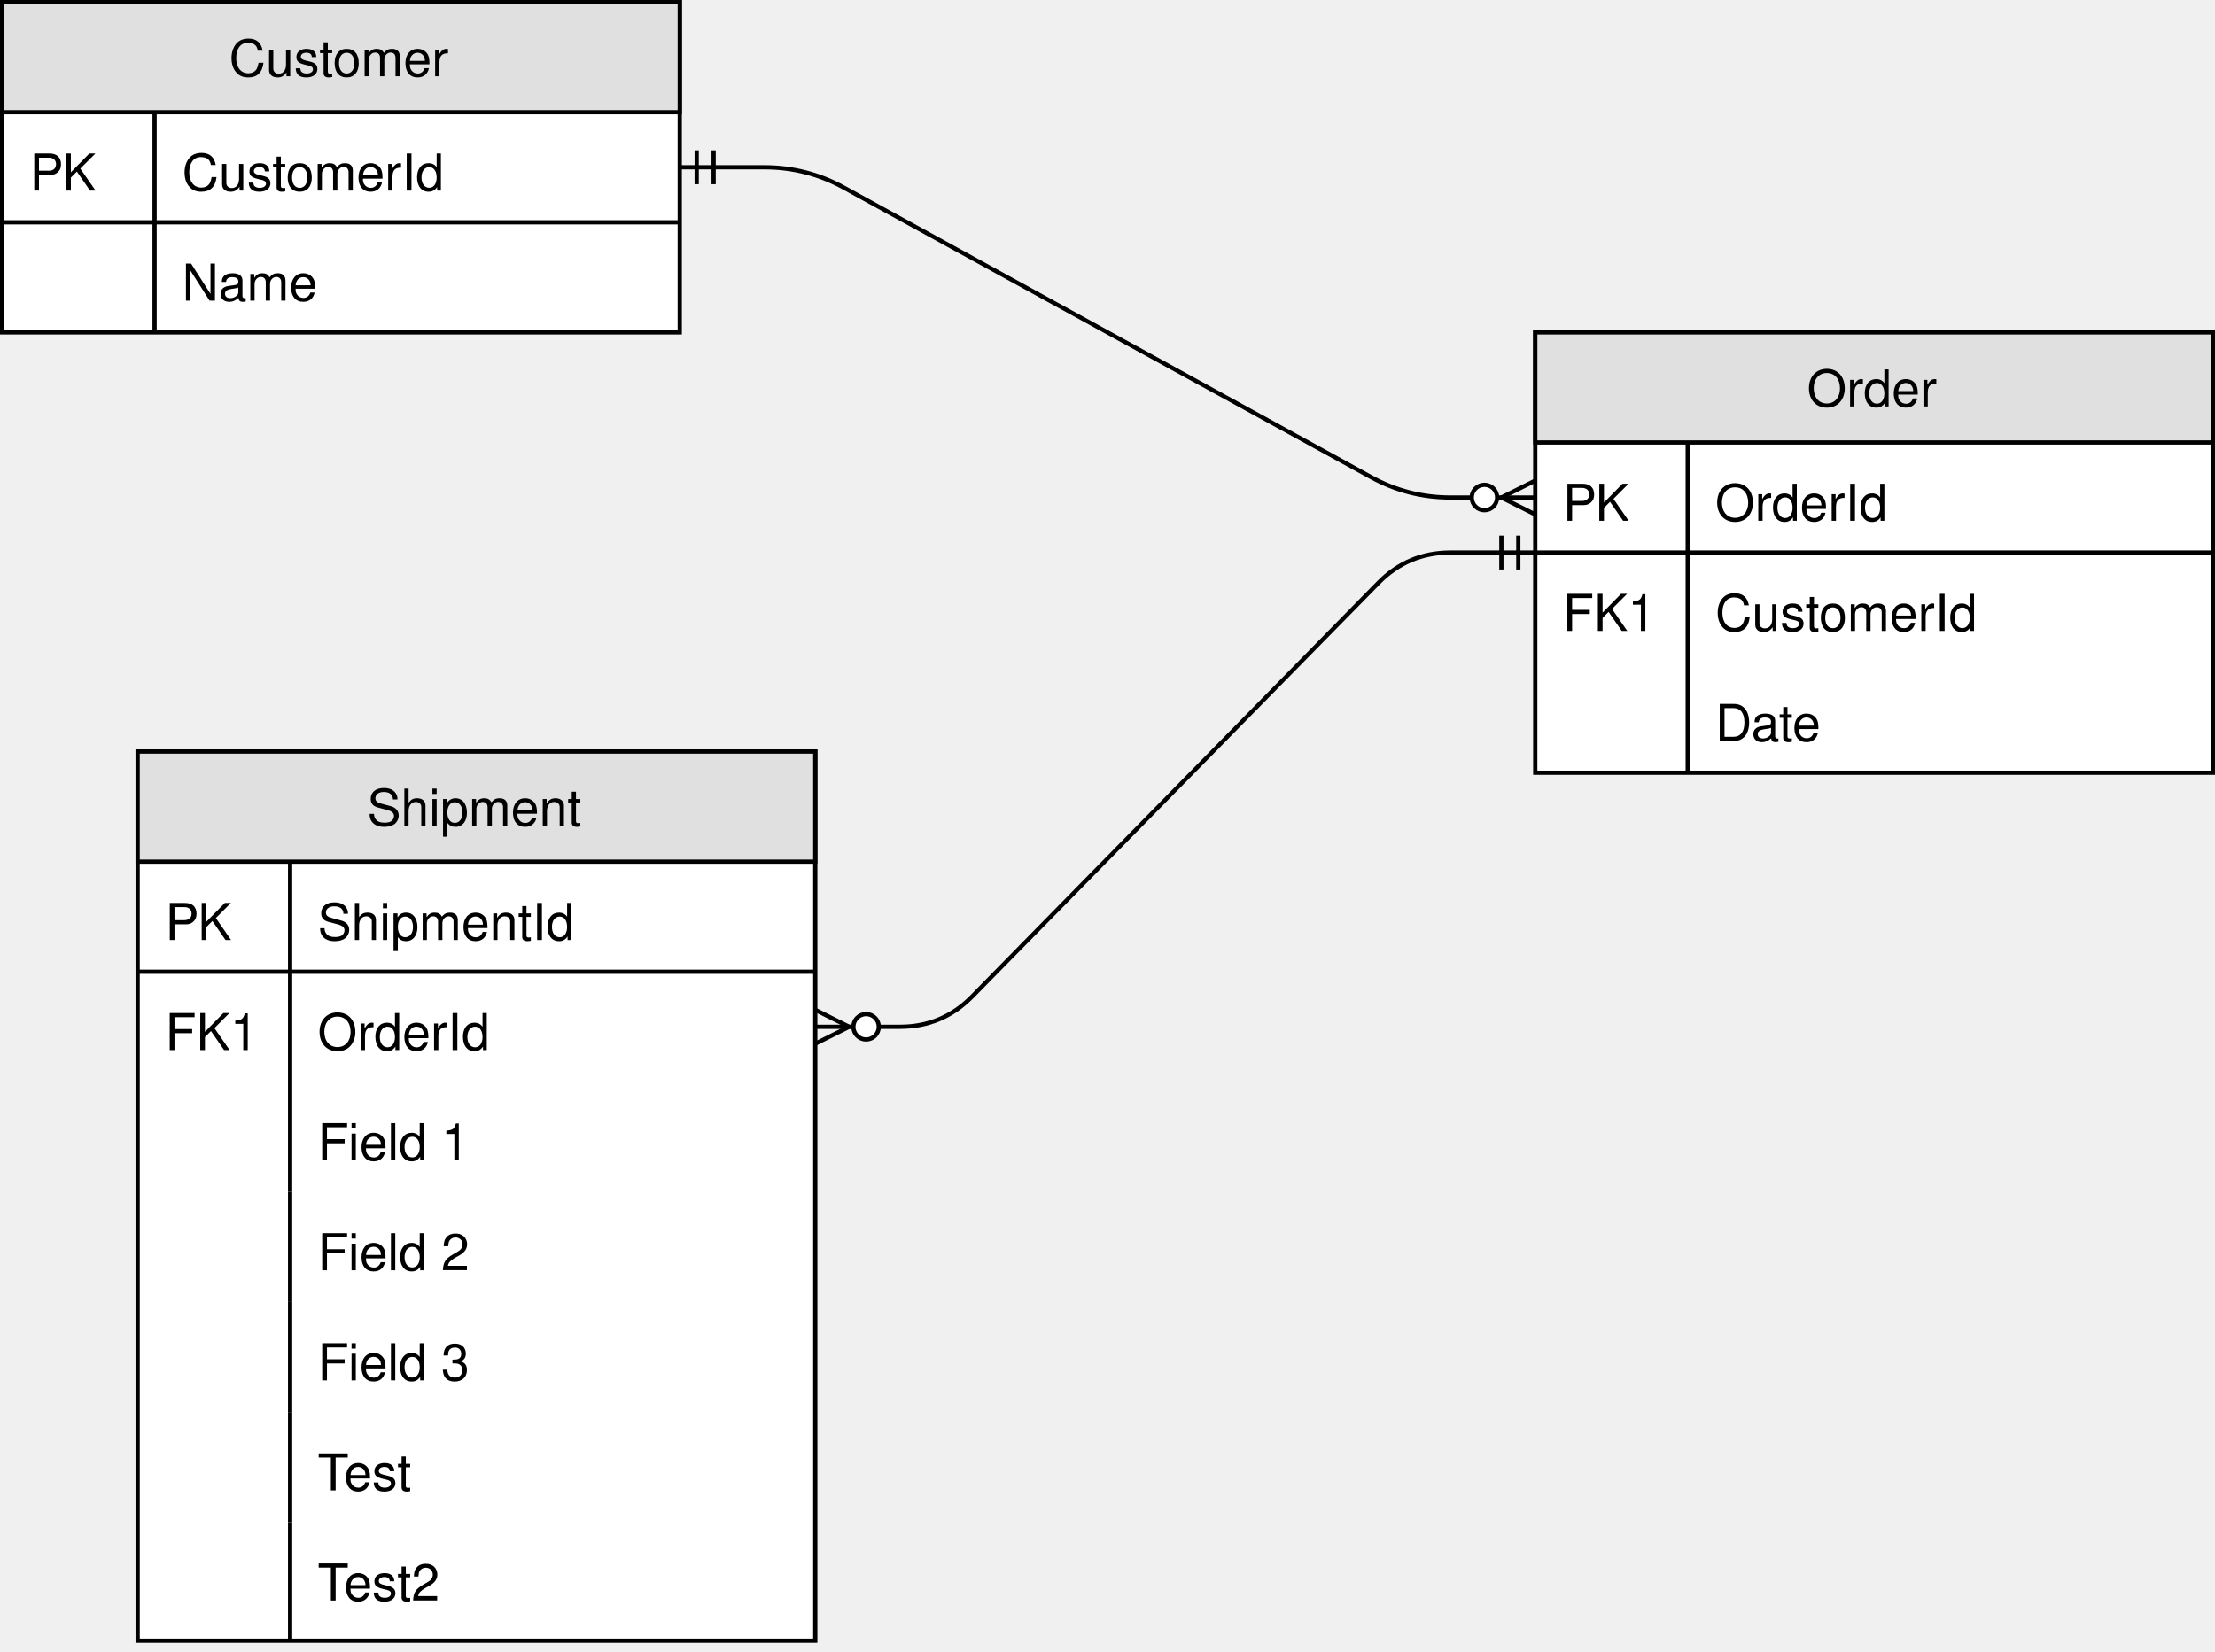
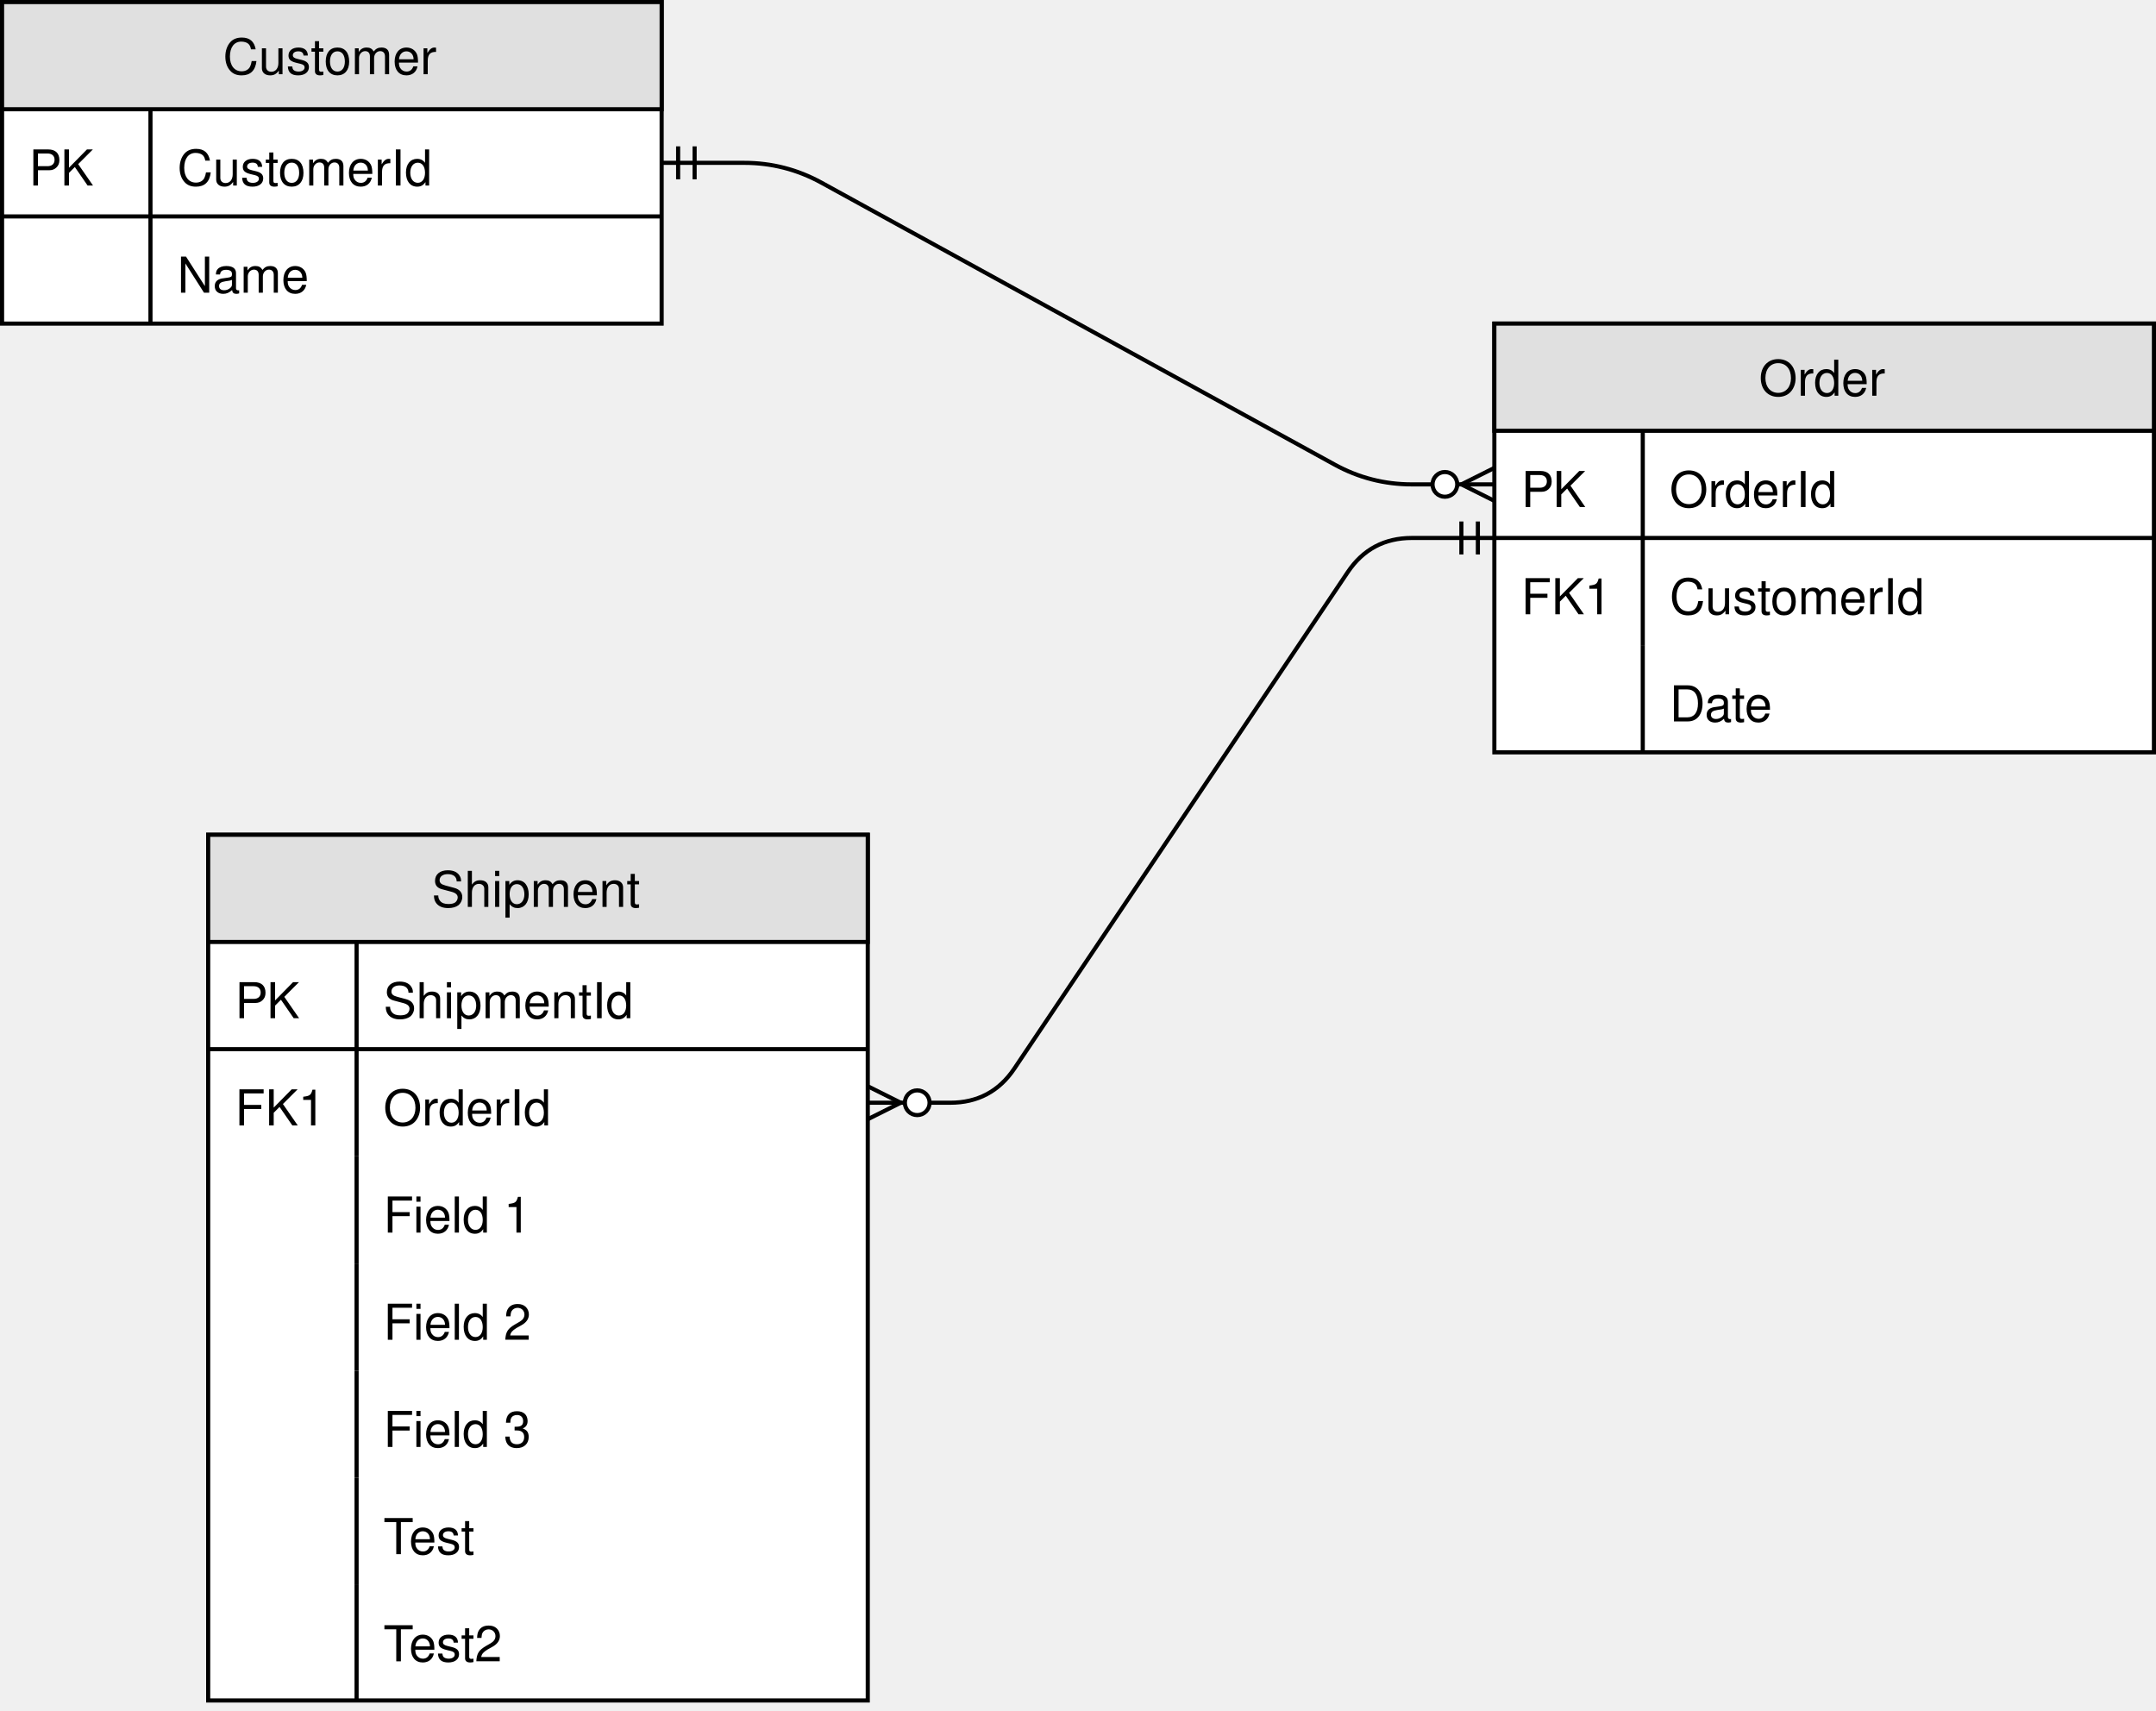
- <svg xmlns="http://www.w3.org/2000/svg" width="523px" height="390px" version="1.1" content="%3Cmxfile%20userAgent%3D%22Mozilla%2F5.0%20(Macintosh%3B%20Intel%20Mac%20OS%20X%2010_12_3)%20AppleWebKit%2F537.36%20(KHTML%2C%20like%20Gecko)%20Chrome%2F55.0.288.95%20Safari%2F537.36%22%20version%3D%22%40DRAWIO-VERSION%40%22%20editor%3D%22www.draw.io%22%20type%3D%22github%22%3E%3Cdiagram%20name%3D%22Page-1%22%3E7Vxdc9soFP01ftwdIcly%2FFi7SXen6TYTZ6bPWMIyUyw8CNdxfv2CBPoicqQ4seUZ2kxGXBAI7rlHl2PikTffPH9jcLv%2BQSNERq4TPY%2B8ryPXnbi%2B%2BC0Nh9wQ%2BDe5IWY4yk2gNCzwC1JGR1l3OEJprSGnlHC8rRtDmiQo5DUbZIzu681WlNRH3cIYGYZFCIlp%2FYUjvs6tN25Q2v9BOF7rkUEwzWuWMPwdM7pL1Hgj11tl%2F%2FLqDdR9qYmmaxjRfcXk3Y68OaOU51eb5zkicmn1suX33bXUFs%2FNUMK73OBNQ%2BBOnCj0g9VyFa3%2BUj38gWSn1mK%2BSzndIKYemB%2F0IqV7vCEwEaXZiiZ8oWocUQ7XmET38EB38ilSLlZFl2ZryvCLaA%2BJqALCIKoZVxgQKyx6w4TMKaEsG8dDjvxfu3Mhe1RjMZSKex%2F0lEFhuocp189DCYHbFC%2BzJ5RNNpDFOJlRLuamGun53NWHV%2F4TvUq3oki31p7LCpzR3wVUZP%2BmI%2FTKIsbRc8WkHPMNiUXm7CCaqNqpihkdQ6q4LwEJAgWjdQWME9UOqhiIi46LsR5FzMAkFotRDAY0Ig%2BN8lvD6ZjQw0HCEUsgRzO5XGkVfeKiMs%2FSlGGyIz7dVnz%2BG5kIXcOtvBRu4BiSctrejNOt8h1BKw0TpqYlr5caGtKbkOA4Edd525n0IRZs8UWZs85qsE1oFhfpFoY4ie%2FzIXynND2qoXxhoqK%2FFcnAtMZRhJIMbBxyuCwiaktxwrMlHs%2FEj3DE3Pl7PBqLac5FGZRl8SObMz6nicAlxBkAkQiGPZIBMYsY3T4J%2BKNi2n2AXQ1130R5K6G8DftDHVB9gVfFeQ1xfeDlGfB6%2BH4yrJZVlnkFJZ3Q1YDSRyHpLbDIObZSWmt0Np1dvKnVc9TedjUQVLzuBWdyum84%2FT%2B4QZ%2FDJo5lk%2BOvydMJZOxekEDGBpYsfXR2td%2Fi6mHTR2C4%2FCeLbL589nzZDxoprN8xkwCO%2F56U2WuON9CUefI6Pm2%2BPMh8OegM%2ByHkyzc2Xz7lhTdpcfawX3hTw%2BmfvQe3WXPfrLk3jVw0a9a6bwVSd9%2BBJZLO7p62uHvYRAJMtfmrSIMsh1wph0w6StSfAyZTGrYE0l1ladtuDZxBTMHWcDqKYqQzcLEAmB8eEYEc0%2BS2rJmhJPoiPzkUjW4fXxCjT%2FQHTA56v13WbWAS%2FcxZ4Z1b2pTuWIhaZqSen%2BvAPpI2yokdDctqHDqvbnyVkWUL8gfVHvPIbvhBIrGyE3bqO2Fv6tS7yGes7nIrH0c2OvIbHbnNjvJlMTr6iG0yMGXgxRpvN0gNZaWc80k5wGvgwB93fLMA503wdpByPDBMKQeY8rLGqJVzBinngDZNe5h6DjDFbCvo9Emjxi3uHngadWaN2O7Fen8K2ptHLivomMKwFXR6Ecl1SsPA1IbvMCKCRpzTvW%2Bp5EJUclFdxzW1Ycsj3Z19ncrw2NR1NI%2Bc7n3LIxfikeKgxWWOZpkCjyWSzt4uIvLKiMRUTDSReJZIrpZIvHfqcx%2BDKVMksUTSnUiuQiIJUODDaTgNosgNwCp85WDvk5y9pZBrpZDxGXVWA02WQbozSGsoXheBmBKrJBC7m7leBrnpqrAe%2BYvMd8PJFFgtg3RmkM8XVz%2FA5aYSZh6XM3x%2BXYdd1ModPewChnbapXlIpeCBvqddvObfXOtvETj5tIsolt8hkDcvv6fBu%2F0f%3C%2Fdiagram%3E%3C%2Fmxfile%3E" resource="https://test.draw.io/?dev=1&amp;splash=0#Halderg%2Fsandbox%2Fmaster%2Fimages%252Fschema.svg" style="background-color: rgb(255, 255, 255);">
+ <svg xmlns="http://www.w3.org/2000/svg" width="523px" height="415px" version="1.1" content="%3Cmxfile%20userAgent%3D%22Mozilla%2F5.0%20(Macintosh%3B%20Intel%20Mac%20OS%20X%2010_12_3)%20AppleWebKit%2F537.36%20(KHTML%2C%20like%20Gecko)%20Chrome%2F55.0.288.95%20Safari%2F537.36%22%20version%3D%22%40DRAWIO-VERSION%40%22%20editor%3D%22www.draw.io%22%20type%3D%22github%22%3E%3Cdiagram%20name%3D%22Page-1%22%3E7Vxdb%2BI4FP01PO4qTkIojwPTzq6ms1OVSvNsEgPWmDhyzFD669dO7Hy5oaG0kEhuqyq%2Bdvx1j0%2BuTwwjb759%2FsZgsvlBI0RGrhM9j7yvI9eduL74Lw2H3BD4N7lhzXCUm0BpWOAXpIyOsu5whNJaQU4p4TipG0MaxyjkNRtkjO7rxVaU1FtN4BoZhkUIiWn9hSO%2Bya03blDa%2F0F4vdEtg2Ca5yxh%2BHvN6C5W7Y1cb5X95NlbqOtSA003MKL7ism7HXlzRinPr7bPc0Tk1Oppy%2B%2B7a8kt%2Bs1QzLvc4E1D4E6cKPSD1XIVrf5SNfyBZKfmYr5LOd0ipjrMD3qS0j3eEhiL1GxFY75QOY5IhxtMont4oDvZi5SLWdGp2YYy%2FCLKQyKygDCIbMYVBsQMi9owIXNKKMva8ZAjf2t3LmSNqi2GUnHvgx4yKEz3MOW6P5QQmKR4mfVQFtlCtsbxjHIxNlVIj%2Beu3rzyn6hVuhVFurT2XJbgjP4uoCLrNx2hZxYxjp4rJuWYb0hMMmcHUUTlTtWa0WtIJfclIEGgYLSpgHGiykG1BtZFxUVbj2LNwHgtJqNoDGhEHhrpt5rTa0I3BwlHLIYczeR0pVX0iYvKOEtThsmO%2BHRb8flvZCJ0AxN5KdzAMSTlsL0Zp4nyHUErDROmhiWvlxoa0puQ4HUsrvOyM%2BlDLNjiizJnldVgG9NsXaQJDHG8vs%2Bb8J3S9Kia8oWJivpWJAPTBkcRijOwccjhslhRCcUxz6Z4PBN%2FwhFz5%2B%2FxaCyGORdpUKbFnyzO%2BJzGApcQZwBEYjHskVwQs4jR5EnAHxXDPgXY1aXumyhvJZS3YX%2BoA%2BpU4FVxXkPcKfDyDHg9fD8bVssqy7yCkk7oakDpo5D0FljkGFsprXV1Np1dPKlVP2pPuxoIKl73ggs53Tec%2Fh%2Fcos9hE8eyyfHH5PkEMnavSCBjA0uWPjq72m9xdb%2FpIzBc%2FpNFNl6%2BeLzsB40Q1u8YSQDHf0%2FI7DXb62nIPHkdnzZe7mW8HHSGfR%2Fi5RsbL5%2FzwJu0OLvfD7yp4fTP3oPbqPnUqPlkGrlq1Kx13wqk7r4DSySd3T1tcXe%2FiQSYavNXEQZZDhkoh0w6StSfAyZTGrYE0l1ladtu9ZxBTMHWcDqK1khH4GICMD88IgI5pvFtmTNDcfRFvjkUhW4fXxCjT%2FQHjA96v13mbWEc%2FcxZ4Z1b2pTuWIhaRqT6z%2FXCPhI2yoEdXZbVdei8uvFVRpZNyB9U6%2BaR3fCDRGJlJ%2BzUd8Le1KlXkY9Y3eVWXkc2KvIbFbnNivJpMSr6iG0yMGXgxQYnW6SaslLO5aQc4NfffQpHdXyyAOdN8HaQcjzQTykHmPKyxqiVc3op54A2Tbufeg4wxWwr6JwSRo1b3N3zMOrCGrHdi538FvRkHrmuoGMKw1bQOYlIhikNA1MbvsOICBpxzve%2BpZIrUclVdR3X1IYtj3R39jCV4bGp62geOd%2F7lkeuxCPFQYvrHM0yBR5LJJ29XazIgRGJqZhoIvEskQyWSLx36nMfgylTJLFE0p1IBiGRBCjw4TScBlHkBmAVvnKw90mO3lLIUClkfEGd1UCTZZDuDNK6FIdFIKbEKgnE7maGyyA3XRXWI5%2FIfDecTIHVMkhnBvl8cfUDXG4qYeZxOcPnwzrsombu6GEX0LfTLs1DKgUPnHraxWt%2B5lp%2Fi8DZp11EsvwOgbx4%2BT0N3u3%2F%3C%2Fdiagram%3E%3C%2Fmxfile%3E" resource="https://test.draw.io/?dev=1&amp;splash=0#Halderg%2Fsandbox%2Fmaster%2Fimages%252Fschema.svg" style="background-color: rgb(255, 255, 255);">
  <defs>
    <clipPath id="mx-clip-41-32-114-24-0">
      <rect x="41" y="32" width="114" height="24" />
    </clipPath>
    <clipPath id="mx-clip-5-32-26-24-0">
      <rect x="5" y="32" width="26" height="24" />
    </clipPath>
    <clipPath id="mx-clip-41-58-114-24-0">
      <rect x="41" y="58" width="114" height="24" />
    </clipPath>
    <clipPath id="mx-clip-403-110-114-24-0">
      <rect x="403" y="110" width="114" height="24" />
    </clipPath>
    <clipPath id="mx-clip-367-110-26-24-0">
      <rect x="367" y="110" width="26" height="24" />
    </clipPath>
    <clipPath id="mx-clip-403-136-114-24-0">
      <rect x="403" y="136" width="114" height="24" />
    </clipPath>
    <clipPath id="mx-clip-367-136-26-24-0">
      <rect x="367" y="136" width="26" height="24" />
    </clipPath>
    <clipPath id="mx-clip-403-162-114-24-0">
      <rect x="403" y="162" width="114" height="24" />
    </clipPath>
-     <clipPath id="mx-clip-73-209-114-24-0">
-       <rect x="73" y="209" width="114" height="24" />
+     <clipPath id="mx-clip-91-234-114-24-0">
+       <rect x="91" y="234" width="114" height="24" />
    </clipPath>
-     <clipPath id="mx-clip-37-209-26-24-0">
-       <rect x="37" y="209" width="26" height="24" />
+     <clipPath id="mx-clip-55-234-26-24-0">
+       <rect x="55" y="234" width="26" height="24" />
    </clipPath>
-     <clipPath id="mx-clip-73-235-114-24-0">
-       <rect x="73" y="235" width="114" height="24" />
+     <clipPath id="mx-clip-91-260-114-24-0">
+       <rect x="91" y="260" width="114" height="24" />
    </clipPath>
-     <clipPath id="mx-clip-37-235-26-24-0">
-       <rect x="37" y="235" width="26" height="24" />
+     <clipPath id="mx-clip-55-260-26-24-0">
+       <rect x="55" y="260" width="26" height="24" />
    </clipPath>
-     <clipPath id="mx-clip-73-261-114-24-0">
-       <rect x="73" y="261" width="114" height="24" />
+     <clipPath id="mx-clip-91-286-114-24-0">
+       <rect x="91" y="286" width="114" height="24" />
    </clipPath>
-     <clipPath id="mx-clip-73-287-114-24-0">
-       <rect x="73" y="287" width="114" height="24" />
+     <clipPath id="mx-clip-91-312-114-24-0">
+       <rect x="91" y="312" width="114" height="24" />
    </clipPath>
-     <clipPath id="mx-clip-73-313-114-24-0">
-       <rect x="73" y="313" width="114" height="24" />
+     <clipPath id="mx-clip-91-338-114-24-0">
+       <rect x="91" y="338" width="114" height="24" />
    </clipPath>
-     <clipPath id="mx-clip-73-339-114-24-0">
-       <rect x="73" y="339" width="114" height="24" />
+     <clipPath id="mx-clip-91-364-114-24-0">
+       <rect x="91" y="364" width="114" height="24" />
    </clipPath>
-     <clipPath id="mx-clip-73-365-114-26-0">
-       <rect x="73" y="365" width="114" height="26" />
+     <clipPath id="mx-clip-91-390-114-26-0">
+       <rect x="91" y="390" width="114" height="26" />
    </clipPath>
  </defs>
  <g transform="translate(0.5,0.5)">
    <rect x="0" y="0" width="160" height="78" fill="#ffffff" stroke="#000000" pointer-events="none" />
    <path d="M 0 26 L 0 0 L 160 0 L 160 26 Z" fill="#e0e0e0" stroke="#000000" stroke-miterlimit="10" pointer-events="none" />
    <g fill="#000000" font-family="Helvetica" text-anchor="middle" font-size="12px">
      <text x="79.5" y="17.5">Customer</text>
    </g>
    <path d="M 160 52 L 0 52" fill="none" stroke="#000000" stroke-miterlimit="10" pointer-events="none" />
    <g fill="#000000" font-family="Helvetica" text-decoration="underline" clip-path="url(#mx-clip-41-32-114-24-0)" font-size="12px">
      <text x="42.5" y="44.5">CustomerId</text>
    </g>
    <path d="M 36 26 L 36 52" fill="none" stroke="#000000" stroke-miterlimit="10" pointer-events="none" />
    <g fill="#000000" font-family="Helvetica" clip-path="url(#mx-clip-5-32-26-24-0)" font-size="12px">
      <text x="6.5" y="44.5">PK</text>
    </g>
    <g fill="#000000" font-family="Helvetica" clip-path="url(#mx-clip-41-58-114-24-0)" font-size="12px">
      <text x="42.5" y="70.5">Name</text>
    </g>
    <path d="M 36 52 L 36 78" fill="none" stroke="#000000" stroke-miterlimit="10" pointer-events="none" />
    <rect x="362" y="78" width="160" height="104" fill="#ffffff" stroke="#000000" pointer-events="none" />
    <path d="M 362 104 L 362 78 L 522 78 L 522 104 Z" fill="#e0e0e0" stroke="#000000" stroke-miterlimit="10" pointer-events="none" />
    <g fill="#000000" font-family="Helvetica" text-anchor="middle" font-size="12px">
      <text x="441.5" y="95.5">Order</text>
    </g>
    <path d="M 522 130 L 362 130" fill="none" stroke="#000000" stroke-miterlimit="10" pointer-events="none" />
    <g fill="#000000" font-family="Helvetica" text-decoration="underline" clip-path="url(#mx-clip-403-110-114-24-0)" font-size="12px">
      <text x="404.5" y="122.5">OrderId</text>
    </g>
    <path d="M 398 104 L 398 130" fill="none" stroke="#000000" stroke-miterlimit="10" pointer-events="none" />
    <g fill="#000000" font-family="Helvetica" clip-path="url(#mx-clip-367-110-26-24-0)" font-size="12px">
      <text x="368.5" y="122.5">PK</text>
    </g>
    <g fill="#000000" font-family="Helvetica" clip-path="url(#mx-clip-403-136-114-24-0)" font-size="12px">
      <text x="404.5" y="148.5">CustomerId</text>
    </g>
    <path d="M 398 130 L 398 156" fill="none" stroke="#000000" stroke-miterlimit="10" pointer-events="none" />
    <g fill="#000000" font-family="Helvetica" clip-path="url(#mx-clip-367-136-26-24-0)" font-size="12px">
      <text x="368.5" y="148.5">FK1</text>
    </g>
    <g fill="#000000" font-family="Helvetica" clip-path="url(#mx-clip-403-162-114-24-0)" font-size="12px">
      <text x="404.5" y="174.5">Date</text>
    </g>
    <path d="M 398 156 L 398 182" fill="none" stroke="#000000" stroke-miterlimit="10" pointer-events="none" />
    <path d="M 160 39 L 180 39 Q 190 39 198.76 43.81 L 323.24 112.19 Q 332 117 342 117 L 362 117" fill="none" stroke="#000000" stroke-miterlimit="10" pointer-events="none" />
    <path d="M 164 35 L 164 43 M 168 35 L 168 43" fill="none" stroke="#000000" stroke-miterlimit="10" pointer-events="none" />
    <ellipse cx="350" cy="117" rx="3" ry="3" fill="#ffffff" stroke="#000000" pointer-events="none" />
    <path d="M 362 113 L 354 117 L 362 121" fill="none" stroke="#000000" stroke-miterlimit="10" pointer-events="none" />
-     <rect x="32" y="177" width="160" height="210" fill="#ffffff" stroke="#000000" pointer-events="none" />
-     <path d="M 32 203 L 32 177 L 192 177 L 192 203 Z" fill="#e0e0e0" stroke="#000000" stroke-miterlimit="10" pointer-events="none" />
+     <rect x="50" y="202" width="160" height="210" fill="#ffffff" stroke="#000000" pointer-events="none" />
+     <path d="M 50 228 L 50 202 L 210 202 L 210 228 Z" fill="#e0e0e0" stroke="#000000" stroke-miterlimit="10" pointer-events="none" />
    <g fill="#000000" font-family="Helvetica" text-anchor="middle" font-size="12px">
-       <text x="111.5" y="194.5">Shipment</text>
+       <text x="129.5" y="219.5">Shipment</text>
    </g>
-     <path d="M 192 229 L 32 229" fill="none" stroke="#000000" stroke-miterlimit="10" pointer-events="none" />
-     <g fill="#000000" font-family="Helvetica" text-decoration="underline" clip-path="url(#mx-clip-73-209-114-24-0)" font-size="12px">
-       <text x="74.5" y="221.5">ShipmentId</text>
+     <path d="M 210 254 L 50 254" fill="none" stroke="#000000" stroke-miterlimit="10" pointer-events="none" />
+     <g fill="#000000" font-family="Helvetica" text-decoration="underline" clip-path="url(#mx-clip-91-234-114-24-0)" font-size="12px">
+       <text x="92.5" y="246.5">ShipmentId</text>
    </g>
-     <path d="M 68 203 L 68 229" fill="none" stroke="#000000" stroke-miterlimit="10" pointer-events="none" />
-     <g fill="#000000" font-family="Helvetica" clip-path="url(#mx-clip-37-209-26-24-0)" font-size="12px">
-       <text x="38.5" y="221.5">PK</text>
+     <path d="M 86 228 L 86 254" fill="none" stroke="#000000" stroke-miterlimit="10" pointer-events="none" />
+     <g fill="#000000" font-family="Helvetica" clip-path="url(#mx-clip-55-234-26-24-0)" font-size="12px">
+       <text x="56.5" y="246.5">PK</text>
    </g>
-     <g fill="#000000" font-family="Helvetica" clip-path="url(#mx-clip-73-235-114-24-0)" font-size="12px">
-       <text x="74.5" y="247.5">OrderId</text>
+     <g fill="#000000" font-family="Helvetica" clip-path="url(#mx-clip-91-260-114-24-0)" font-size="12px">
+       <text x="92.5" y="272.5">OrderId</text>
    </g>
-     <path d="M 68 229 L 68 255" fill="none" stroke="#000000" stroke-miterlimit="10" pointer-events="none" />
-     <g fill="#000000" font-family="Helvetica" clip-path="url(#mx-clip-37-235-26-24-0)" font-size="12px">
-       <text x="38.5" y="247.5">FK1</text>
+     <path d="M 86 254 L 86 280" fill="none" stroke="#000000" stroke-miterlimit="10" pointer-events="none" />
+     <g fill="#000000" font-family="Helvetica" clip-path="url(#mx-clip-55-260-26-24-0)" font-size="12px">
+       <text x="56.5" y="272.5">FK1</text>
    </g>
-     <g fill="#000000" font-family="Helvetica" clip-path="url(#mx-clip-73-261-114-24-0)" font-size="12px">
-       <text x="74.5" y="273.5">Field 1</text>
+     <g fill="#000000" font-family="Helvetica" clip-path="url(#mx-clip-91-286-114-24-0)" font-size="12px">
+       <text x="92.5" y="298.5">Field 1</text>
    </g>
-     <path d="M 68 255 L 68 281" fill="none" stroke="#000000" stroke-miterlimit="10" pointer-events="none" />
-     <g fill="#000000" font-family="Helvetica" clip-path="url(#mx-clip-73-287-114-24-0)" font-size="12px">
-       <text x="74.5" y="299.5">Field 2</text>
+     <path d="M 86 280 L 86 306" fill="none" stroke="#000000" stroke-miterlimit="10" pointer-events="none" />
+     <g fill="#000000" font-family="Helvetica" clip-path="url(#mx-clip-91-312-114-24-0)" font-size="12px">
+       <text x="92.5" y="324.5">Field 2</text>
    </g>
-     <path d="M 68 281 L 68 307" fill="none" stroke="#000000" stroke-miterlimit="10" pointer-events="none" />
-     <g fill="#000000" font-family="Helvetica" clip-path="url(#mx-clip-73-313-114-24-0)" font-size="12px">
-       <text x="74.5" y="325.5">Field 3</text>
+     <path d="M 86 306 L 86 332" fill="none" stroke="#000000" stroke-miterlimit="10" pointer-events="none" />
+     <g fill="#000000" font-family="Helvetica" clip-path="url(#mx-clip-91-338-114-24-0)" font-size="12px">
+       <text x="92.5" y="350.5">Field 3</text>
    </g>
-     <path d="M 68 307 L 68 333" fill="none" stroke="#000000" stroke-miterlimit="10" pointer-events="none" />
-     <g fill="#000000" font-family="Helvetica" clip-path="url(#mx-clip-73-339-114-24-0)" font-size="12px">
-       <text x="74.5" y="351.5">Test</text>
+     <path d="M 86 332 L 86 358" fill="none" stroke="#000000" stroke-miterlimit="10" pointer-events="none" />
+     <g fill="#000000" font-family="Helvetica" clip-path="url(#mx-clip-91-364-114-24-0)" font-size="12px">
+       <text x="92.5" y="376.5">Test</text>
    </g>
-     <path d="M 68 333 L 68 359" fill="none" stroke="#000000" stroke-miterlimit="10" pointer-events="none" />
-     <g fill="#000000" font-family="Helvetica" clip-path="url(#mx-clip-73-365-114-26-0)" font-size="12px">
-       <text x="74.5" y="377.5">Test2</text>
+     <path d="M 86 358 L 86 384" fill="none" stroke="#000000" stroke-miterlimit="10" pointer-events="none" />
+     <g fill="#000000" font-family="Helvetica" clip-path="url(#mx-clip-91-390-114-26-0)" font-size="12px">
+       <text x="92.5" y="402.5">Test2</text>
    </g>
-     <path d="M 68 359 L 68 387" fill="none" stroke="#000000" stroke-miterlimit="10" pointer-events="none" />
-     <path d="M 362 130 L 342 130 Q 332 130 324.99 137.13 L 229.01 234.87 Q 222 242 212 242 L 192 242" fill="none" stroke="#000000" stroke-miterlimit="10" pointer-events="none" />
+     <path d="M 86 384 L 86 412" fill="none" stroke="#000000" stroke-miterlimit="10" pointer-events="none" />
+     <path d="M 362 130 L 342 130 Q 332 130 326.43 138.3 L 245.57 258.7 Q 240 267 230 267 L 210 267" fill="none" stroke="#000000" stroke-miterlimit="10" pointer-events="none" />
    <path d="M 358 134 L 358 126 M 354 134 L 354 126" fill="none" stroke="#000000" stroke-miterlimit="10" pointer-events="none" />
-     <ellipse cx="204" cy="242" rx="3" ry="3" fill="#ffffff" stroke="#000000" pointer-events="none" />
-     <path d="M 192 246 L 200 242 L 192 238" fill="none" stroke="#000000" stroke-miterlimit="10" pointer-events="none" />
+     <ellipse cx="222" cy="267" rx="3" ry="3" fill="#ffffff" stroke="#000000" pointer-events="none" />
+     <path d="M 210 271 L 218 267 L 210 263" fill="none" stroke="#000000" stroke-miterlimit="10" pointer-events="none" />
  </g>
</svg>
